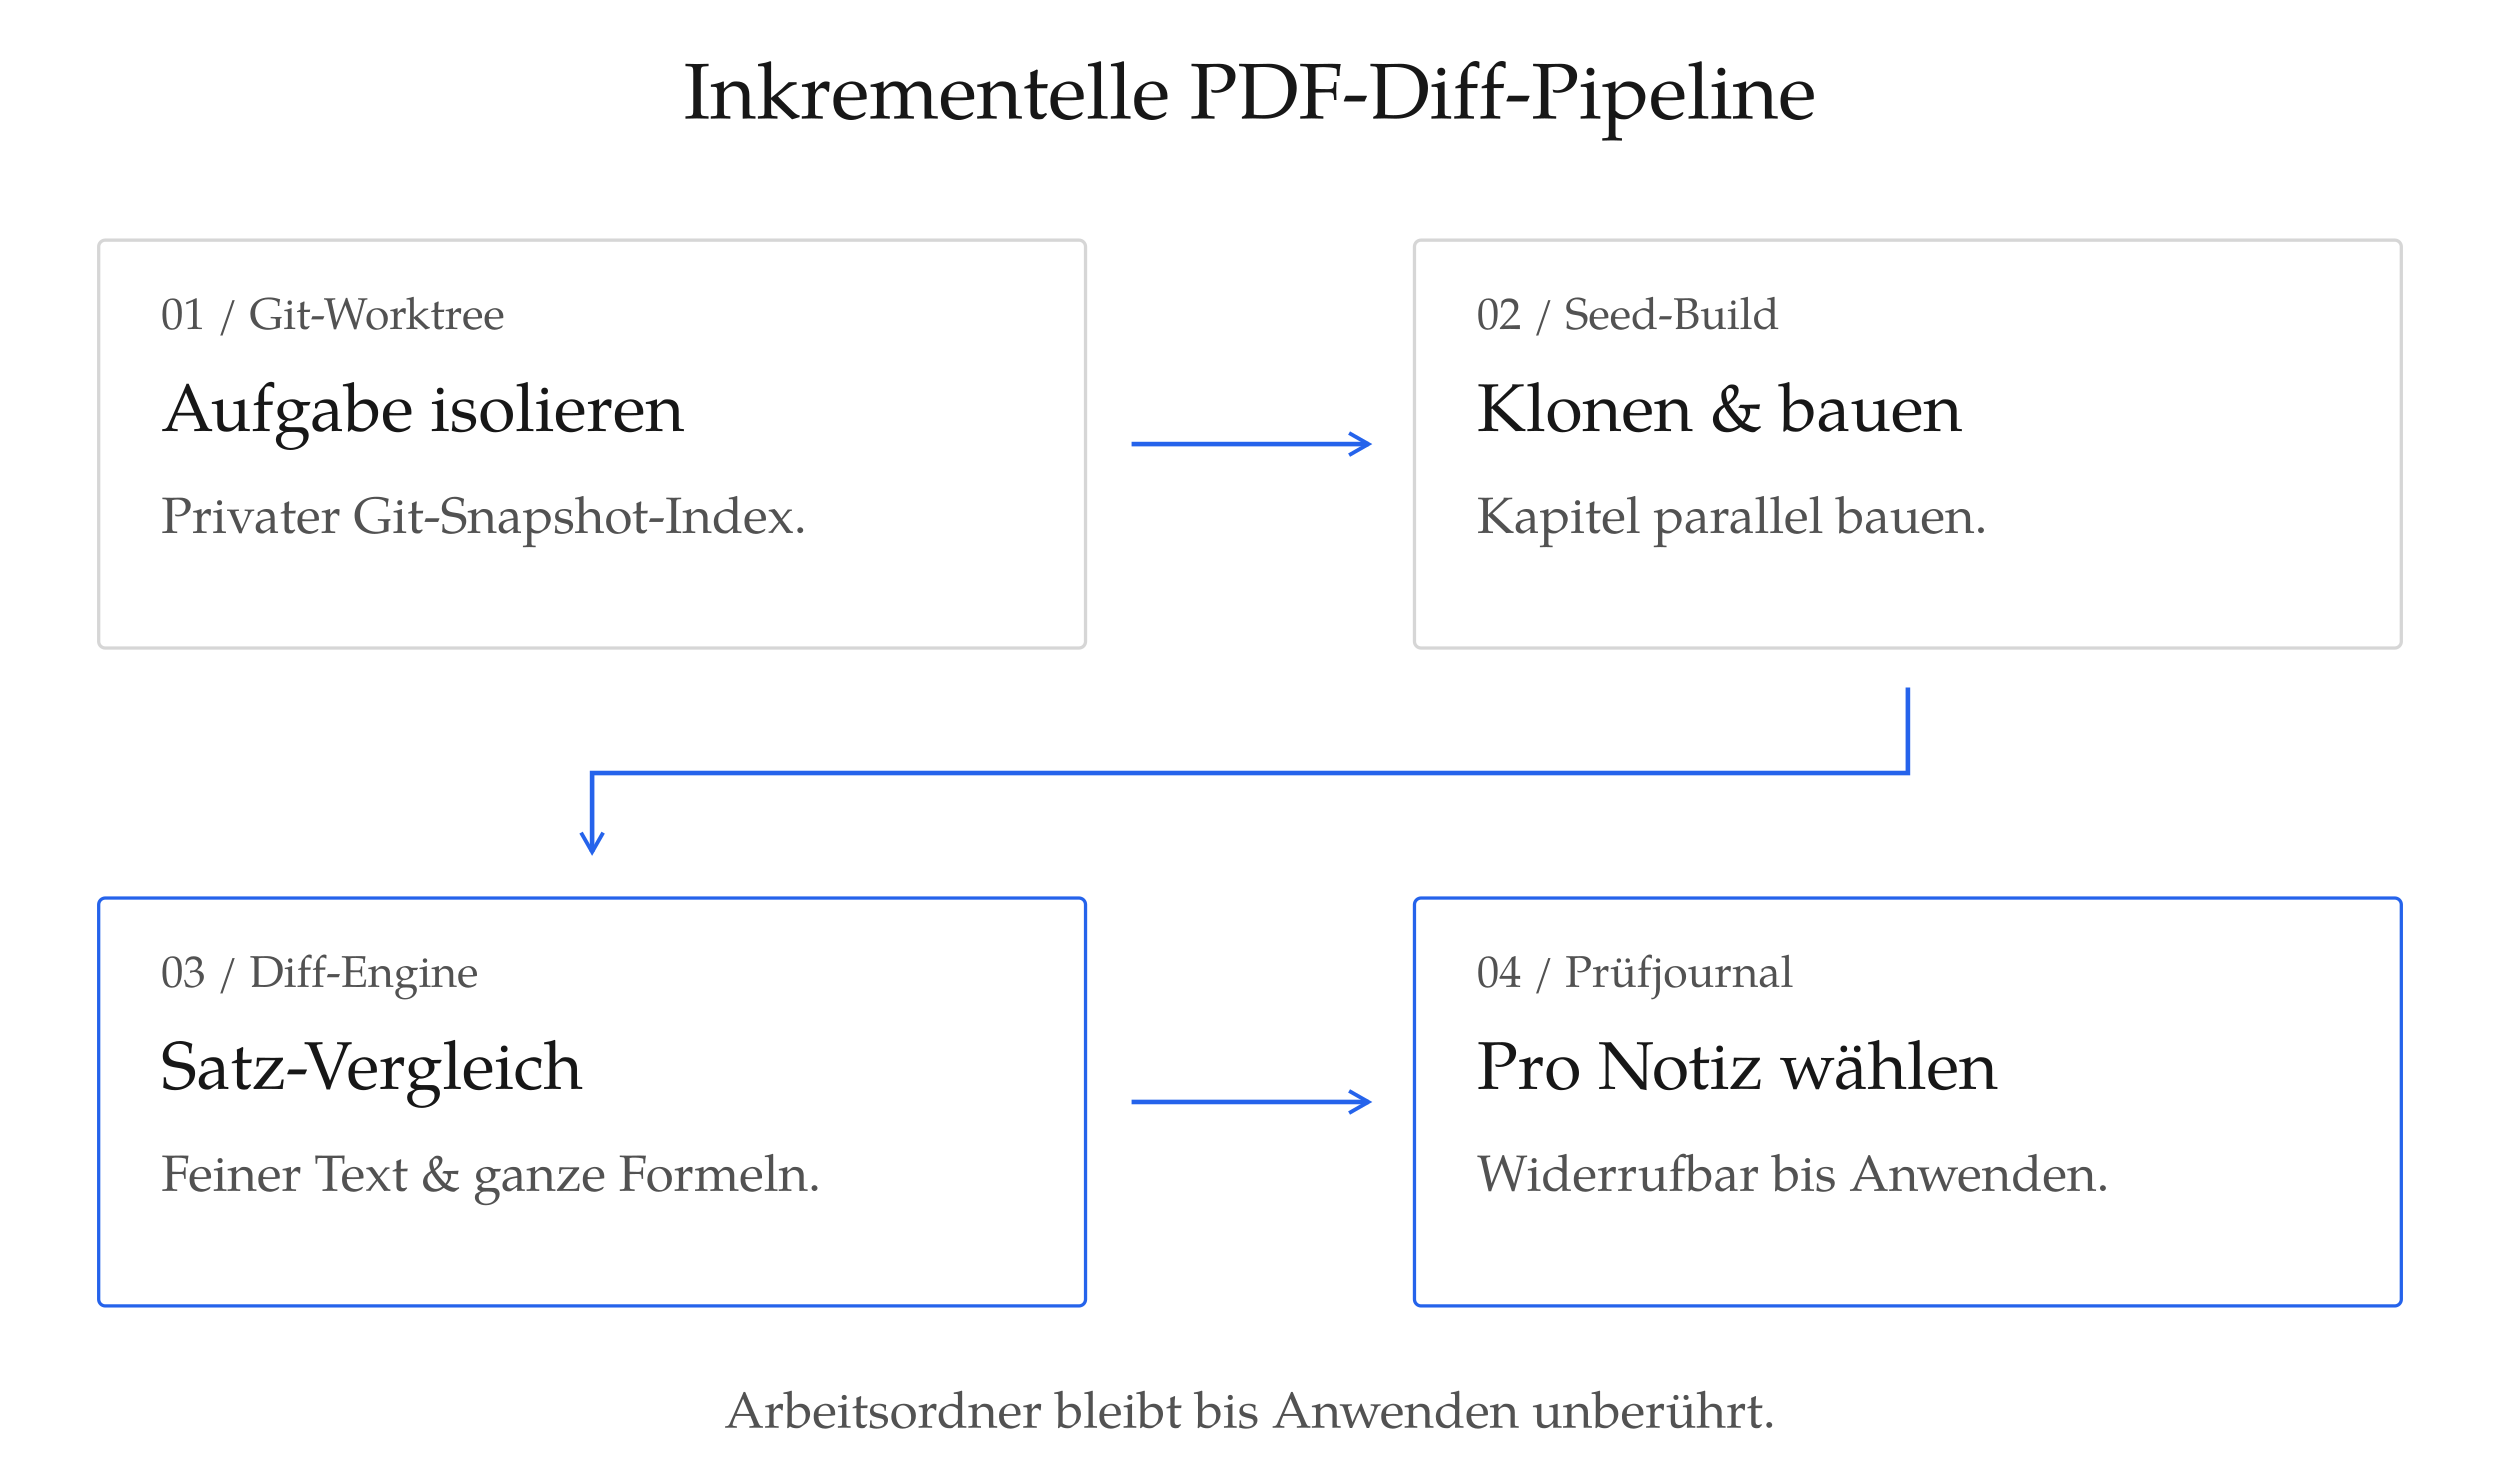
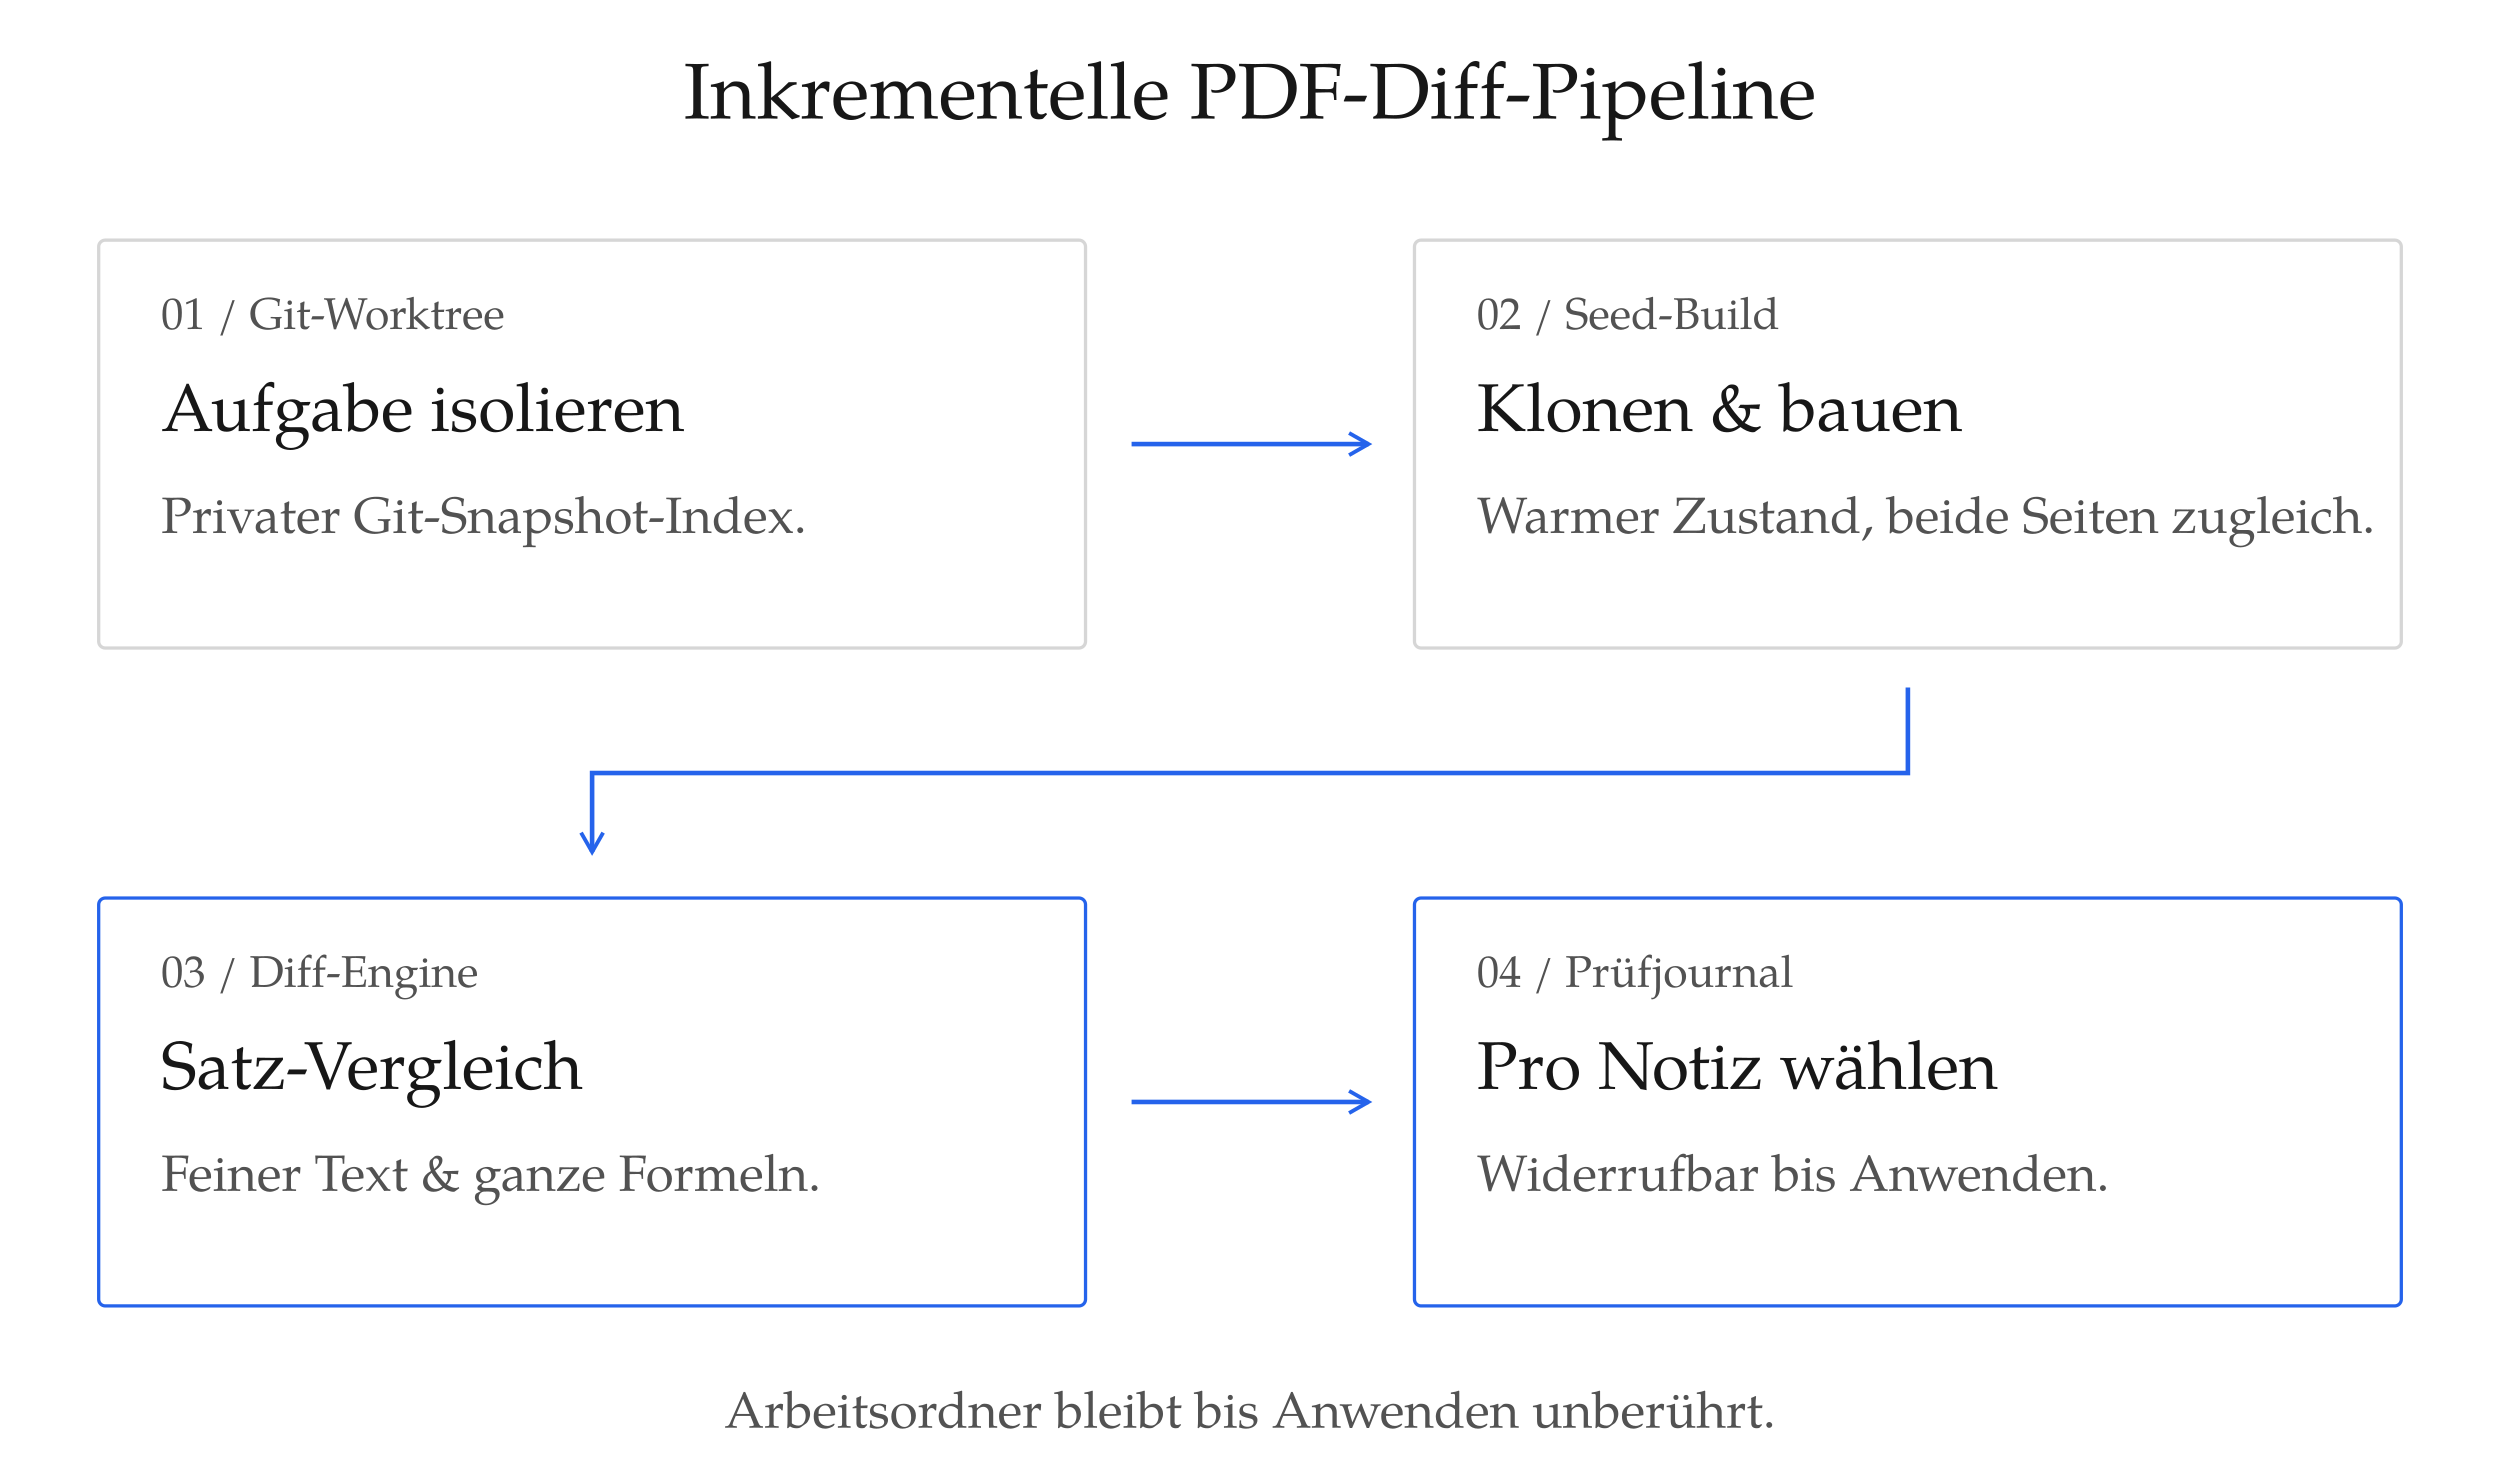
<svg xmlns="http://www.w3.org/2000/svg" viewBox="0 0 760 448" role="img" aria-labelledby="title desc">
  <defs>
    <marker id="arrow" viewBox="0 0 10 10" refX="8" refY="5" markerWidth="6" markerHeight="6" orient="auto-start-reverse">
      <path d="M1 1 8 5 1 9" fill="none" stroke="var(--art-accent, #2563eb)" stroke-width="1.4" />
    </marker>
  </defs>
  <g font-family="'Paper Serif','TeX Gyre Pagella',Palatino,'Songti SC','Noto Serif CJK SC',SimSun,serif">
    <text x="380" y="36" font-size="24" fill="var(--art-ink, #171717)" text-anchor="middle">Inkrementelle PDF-Diff-Pipeline</text>
    <rect x="30" y="73" width="300" height="124" rx="2" fill="var(--art-paper, #fff)" stroke="var(--art-line, #d6d6d6)" />
    <text x="49" y="100" font-size="13.5" fill="var(--art-muted, #525252)">01  /  Git-Worktree</text>
    <text x="49" y="131" font-size="20.5" fill="var(--art-ink, #171717)">Aufgabe isolieren</text>
    <text x="49" y="162" font-size="15.5" fill="var(--art-muted, #525252)">Privater Git-Snapshot-Index.</text>
    <rect x="430" y="73" width="300" height="124" rx="2" fill="var(--art-paper, #fff)" stroke="var(--art-line, #d6d6d6)" />
    <text x="449" y="100" font-size="13.5" fill="var(--art-muted, #525252)">02  /  Seed-Build</text>
    <text x="449" y="131" font-size="20.5" fill="var(--art-ink, #171717)">Klonen &amp; bauen</text>
-     <text x="449" y="162" font-size="15.5" fill="var(--art-muted, #525252)">Kapitel parallel bauen.</text>
+     <text x="449" y="162" font-size="15.5" fill="var(--art-muted, #525252)">Warmer Zustand, beide Seiten zugleich.</text>
    <rect x="30" y="273" width="300" height="124" rx="2" fill="var(--art-paper, #fff)" stroke="var(--art-accent, #2563eb)" />
    <text x="49" y="300" font-size="13.5" fill="var(--art-muted, #525252)">03  /  Diff-Engine</text>
    <text x="49" y="331" font-size="20.5" fill="var(--art-ink, #171717)">Satz-Vergleich</text>
    <text x="49" y="362" font-size="15.5" fill="var(--art-muted, #525252)">Feiner Text &amp; ganze Formeln.</text>
    <rect x="430" y="273" width="300" height="124" rx="2" fill="var(--art-paper, #fff)" stroke="var(--art-accent, #2563eb)" />
    <text x="449" y="300" font-size="13.5" fill="var(--art-muted, #525252)">04  /  Prüfjournal</text>
    <text x="449" y="331" font-size="20.5" fill="var(--art-ink, #171717)">Pro Notiz wählen</text>
    <text x="449" y="362" font-size="15.5" fill="var(--art-muted, #525252)">Widerrufbar bis Anwenden.</text>
    <path d="M344 135h72" fill="none" stroke="var(--art-accent, #2563eb)" stroke-width="1.4" marker-end="url(#arrow)" />
    <path d="M580 209v26H180v24" fill="none" stroke="var(--art-accent, #2563eb)" stroke-width="1.4" marker-end="url(#arrow)" />
    <path d="M344 335h72" fill="none" stroke="var(--art-accent, #2563eb)" stroke-width="1.4" marker-end="url(#arrow)" />
    <text x="380" y="434" font-size="15.5" fill="var(--art-muted, #525252)" text-anchor="middle">Arbeitsordner bleibt bis Anwenden unberührt.</text>
  </g>
</svg>
